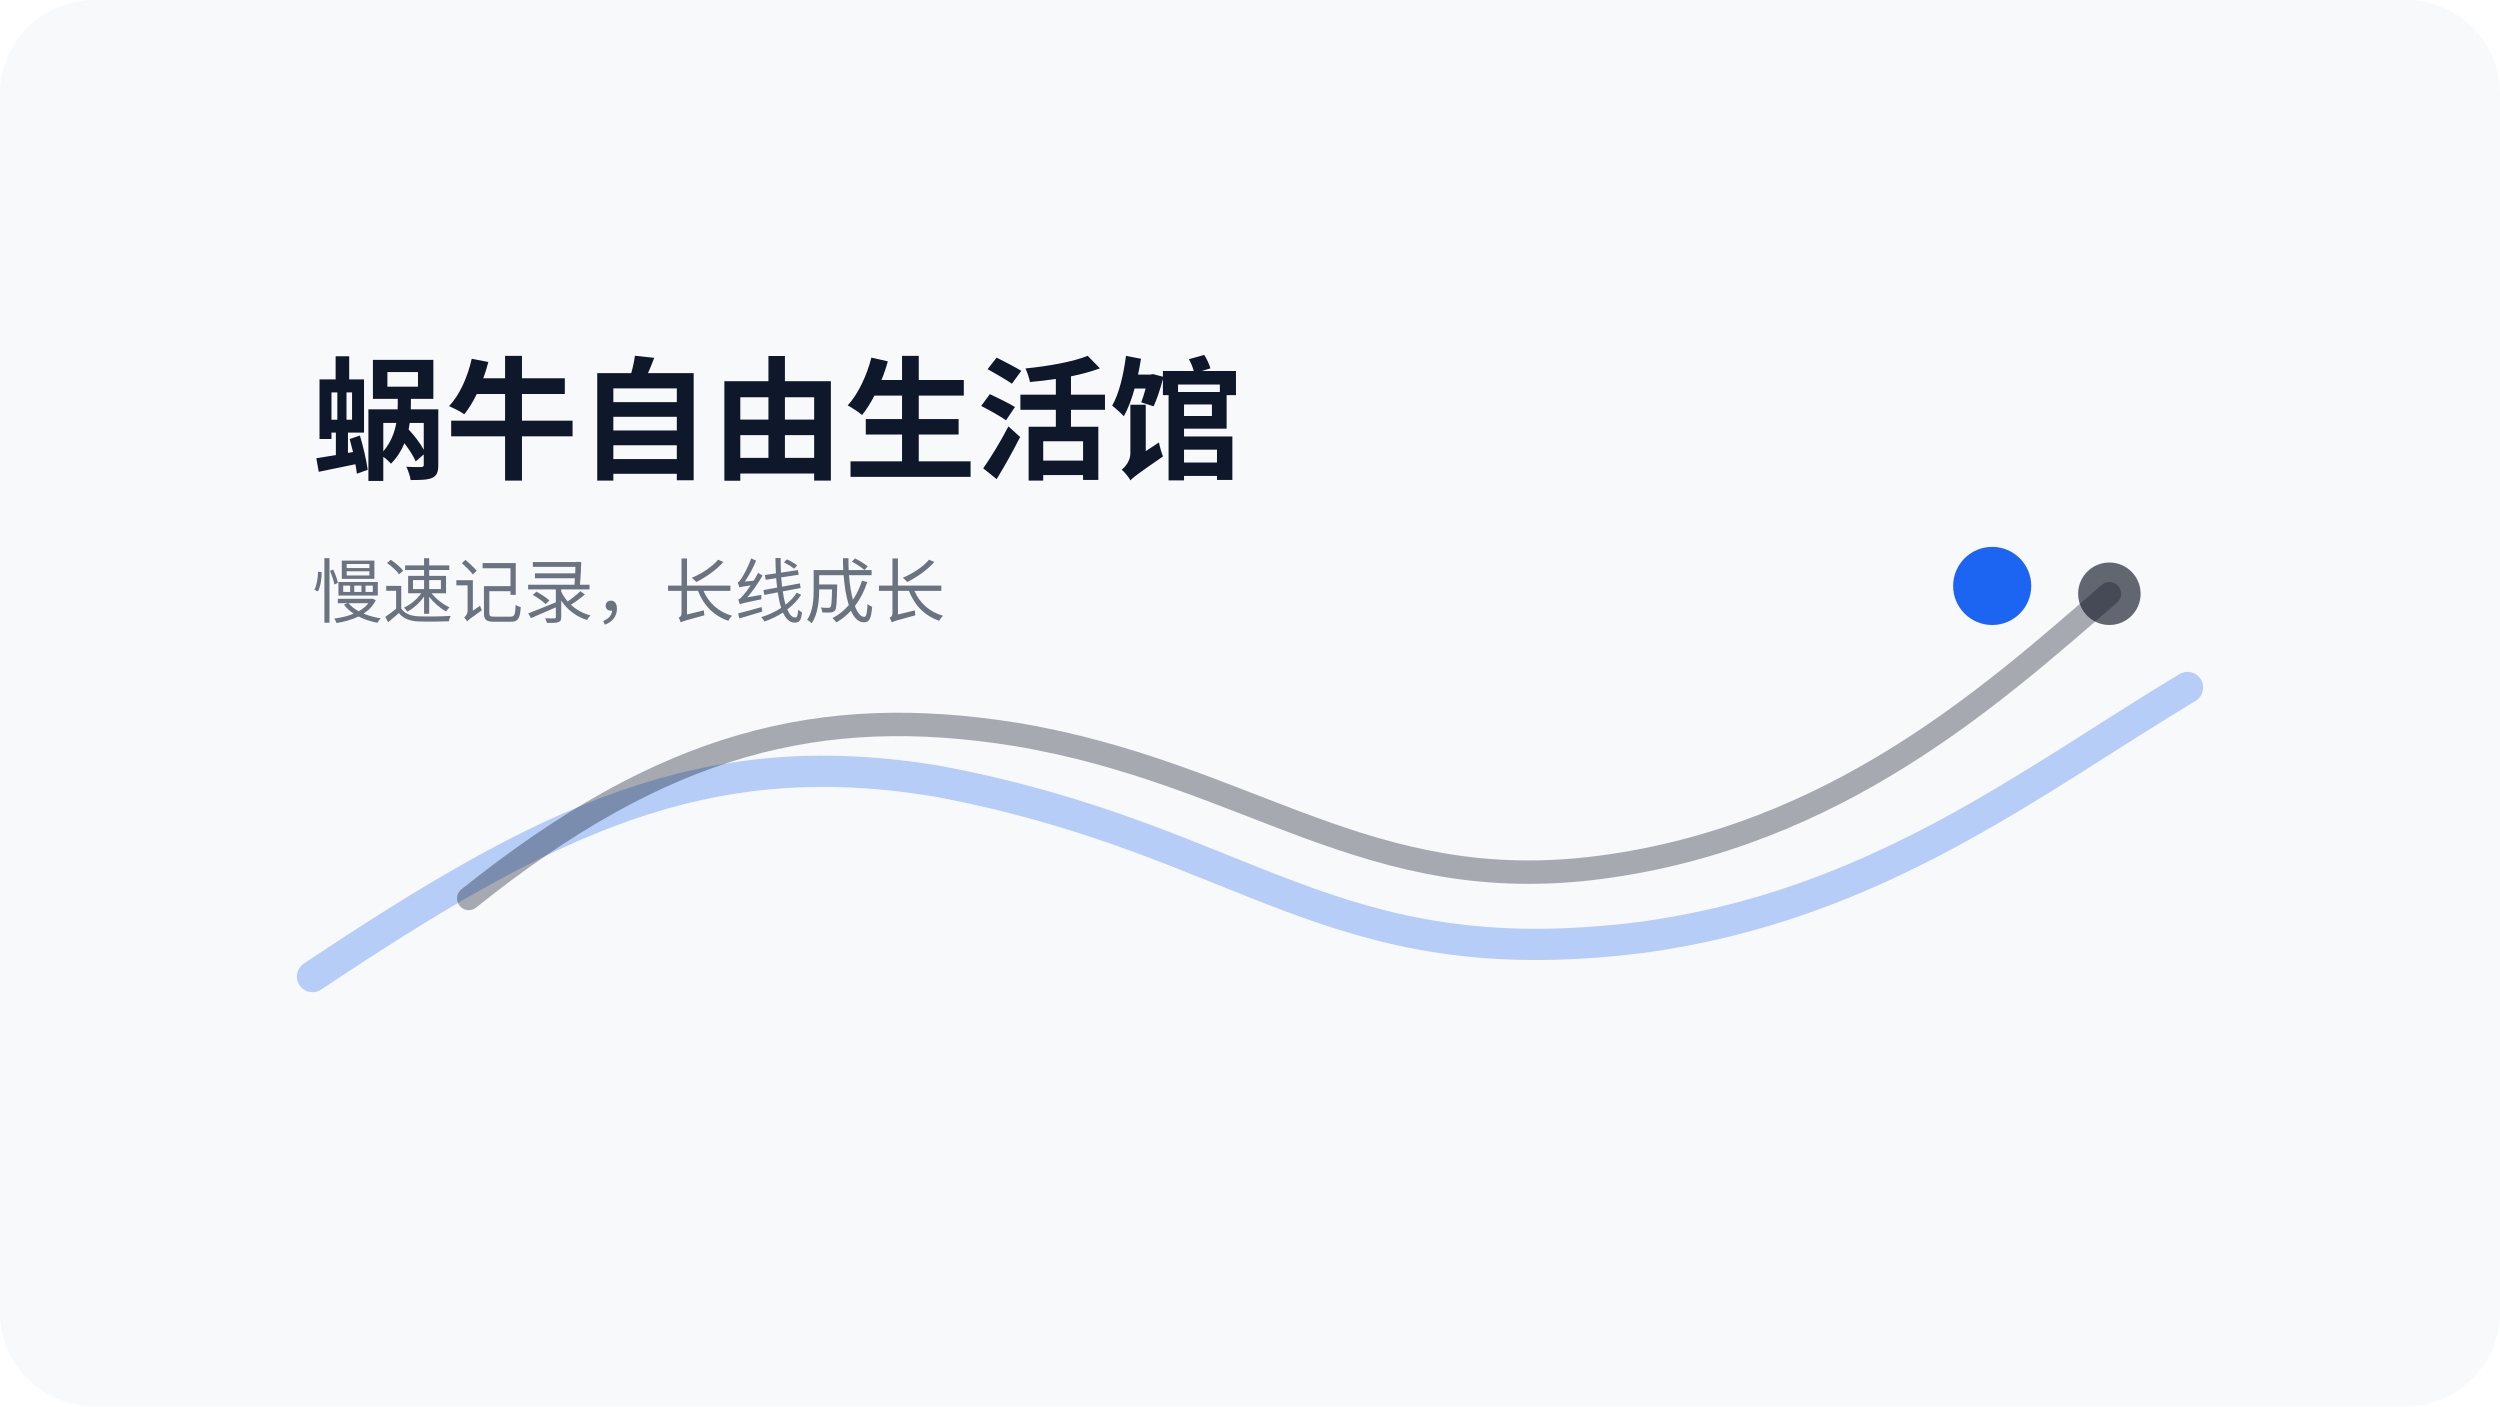
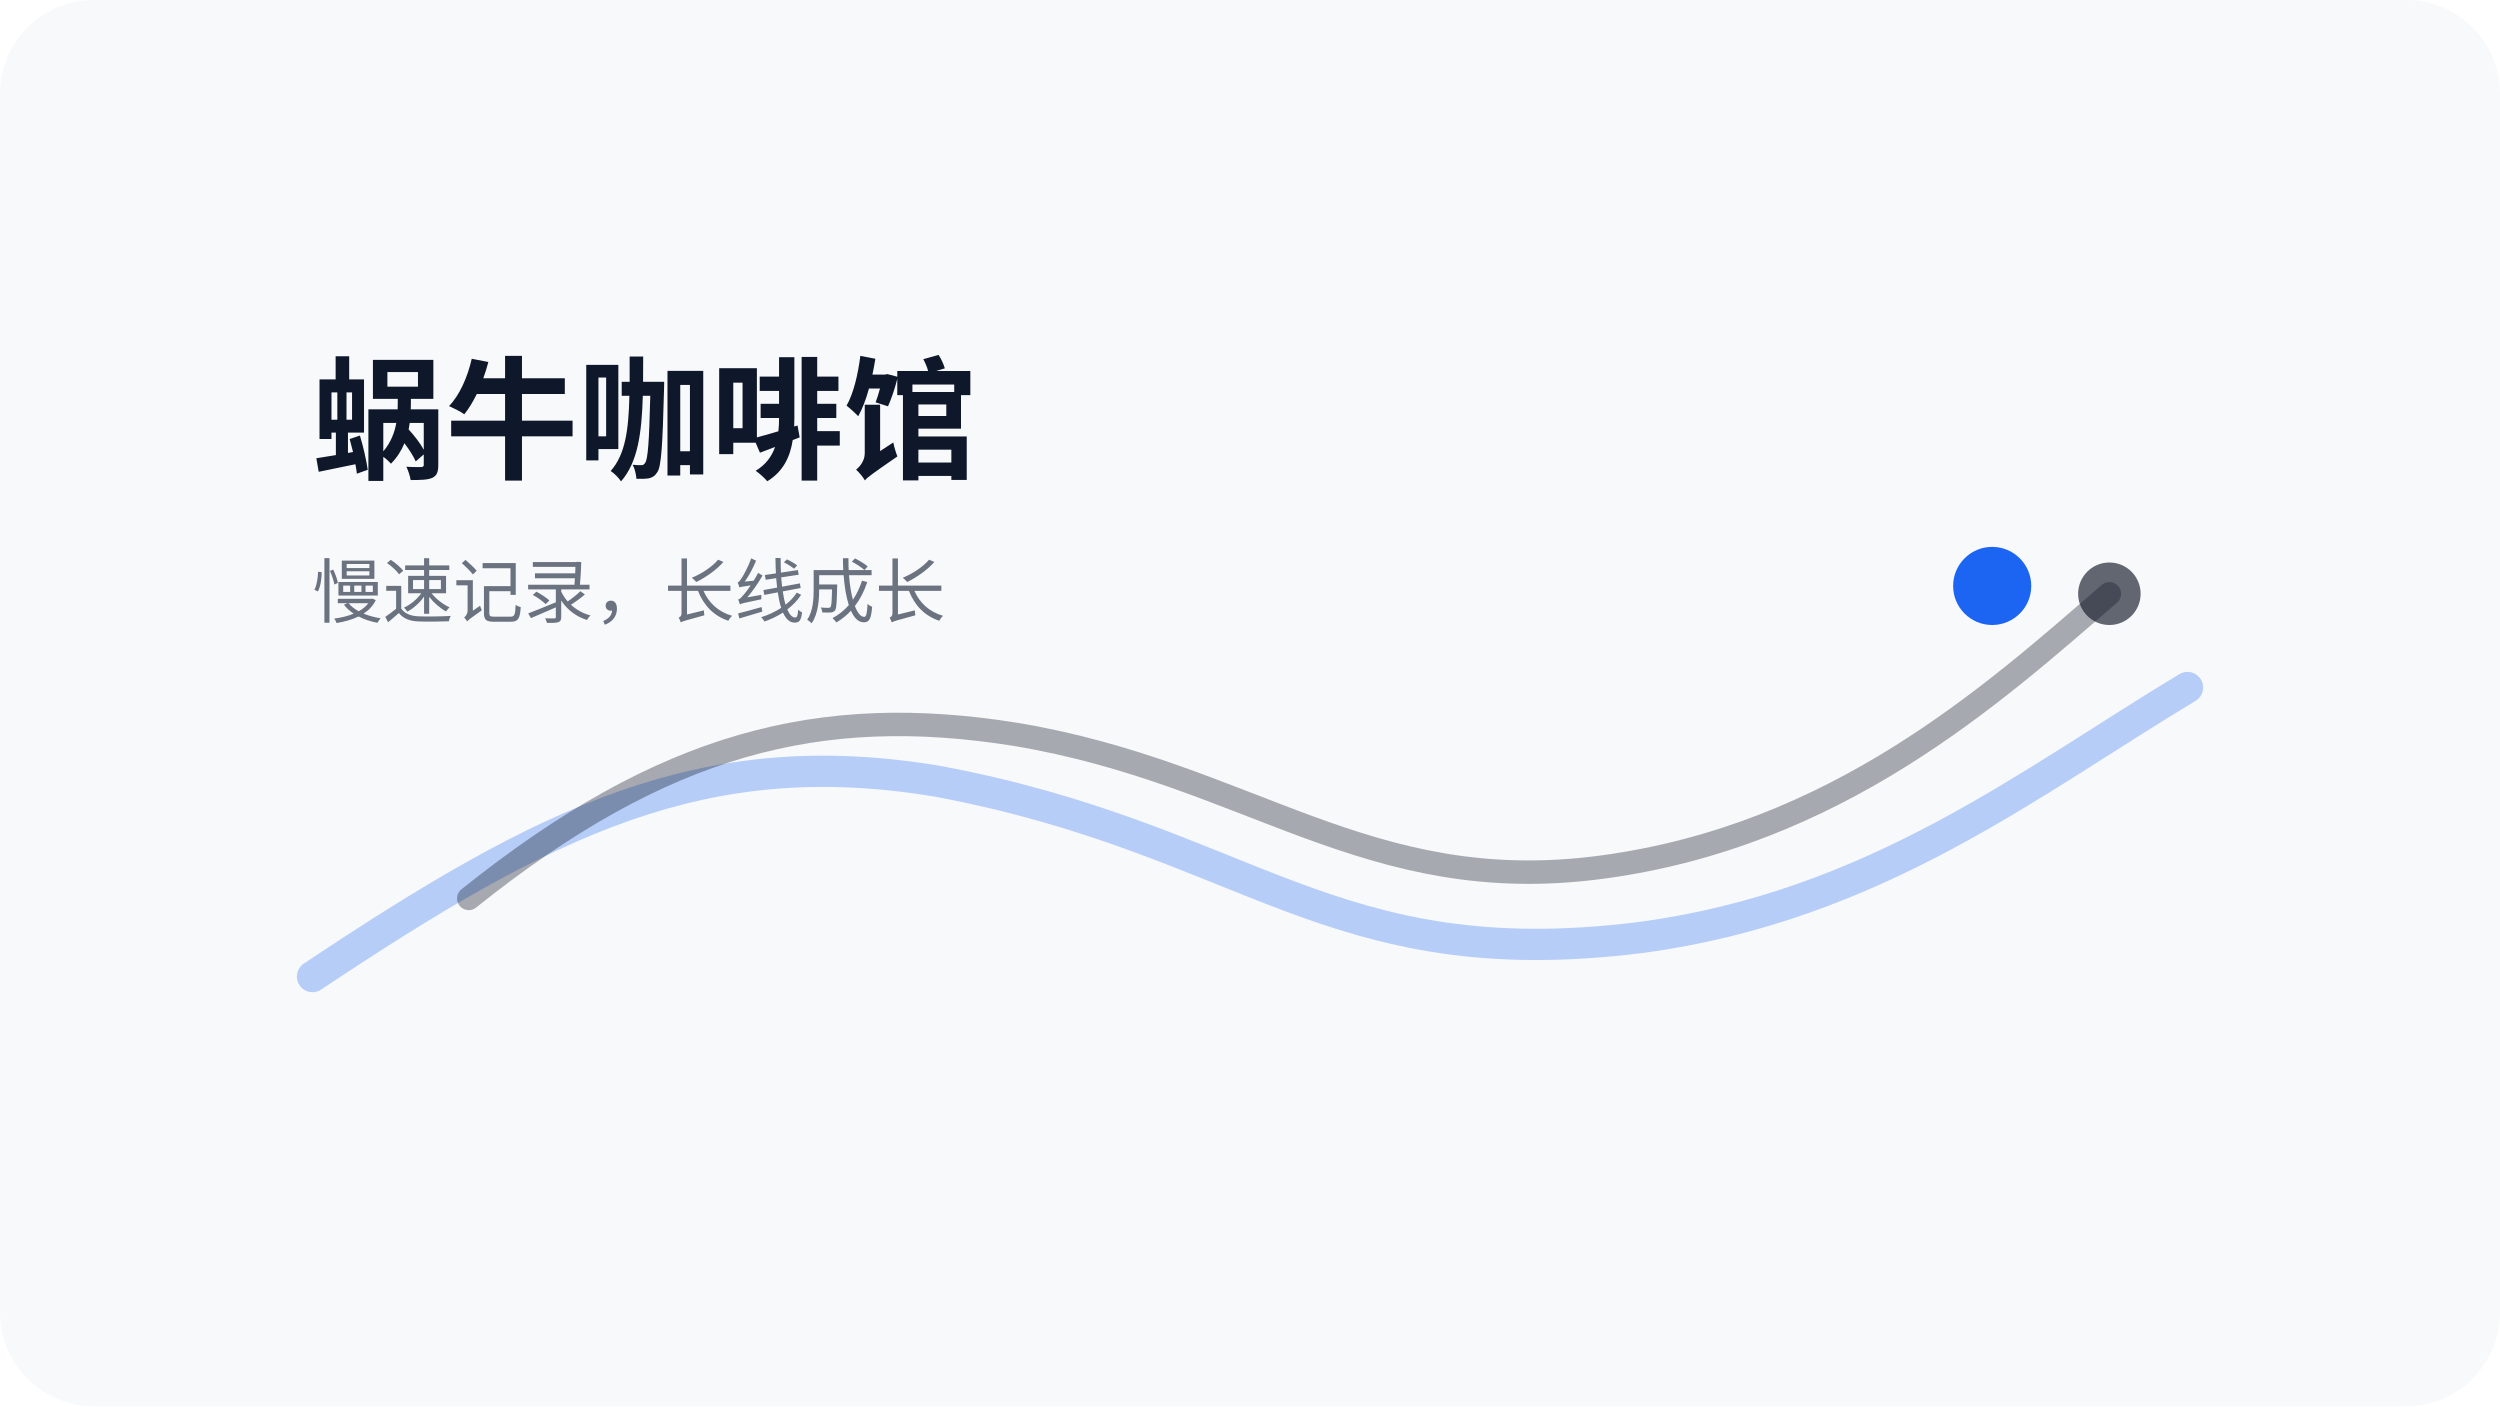
<svg xmlns="http://www.w3.org/2000/svg" width="640" height="360" viewBox="0 0 640 360" fill="none">
  <rect width="640" height="360" rx="24" fill="#F8F9FB" />
  <path d="M80 250C140 210 180 190 240 200C320 215 340 250 420 240C480 232 520 200 560 176" stroke="#1C64F2" stroke-width="8" stroke-linecap="round" stroke-linejoin="round" stroke-opacity="0.3" />
  <path d="M120 230C170 190 210 180 260 188C320 198 350 230 410 222C470 214 510 178 540 152" stroke="#111827" stroke-width="6" stroke-linecap="round" stroke-linejoin="round" stroke-opacity="0.35" />
  <circle cx="510" cy="150" r="10" fill="#1C64F2" />
  <circle cx="540" cy="152" r="8" fill="#111827" fill-opacity="0.65" />
-   <text x="80" y="120" fill="#0F172A" font-family="'Inter', 'PingFang SC', sans-serif" font-size="34" font-weight="600">蜗牛自由生活馆</text>
+   <text x="80" y="120" fill="#0F172A" font-family="'Inter', 'PingFang SC', sans-serif" font-size="34" font-weight="600">蜗牛咖啡馆</text>
  <text x="80" y="158" fill="#6B7280" font-family="'Inter', 'PingFang SC', sans-serif" font-size="18">慢速记录，长线成长</text>
</svg>
